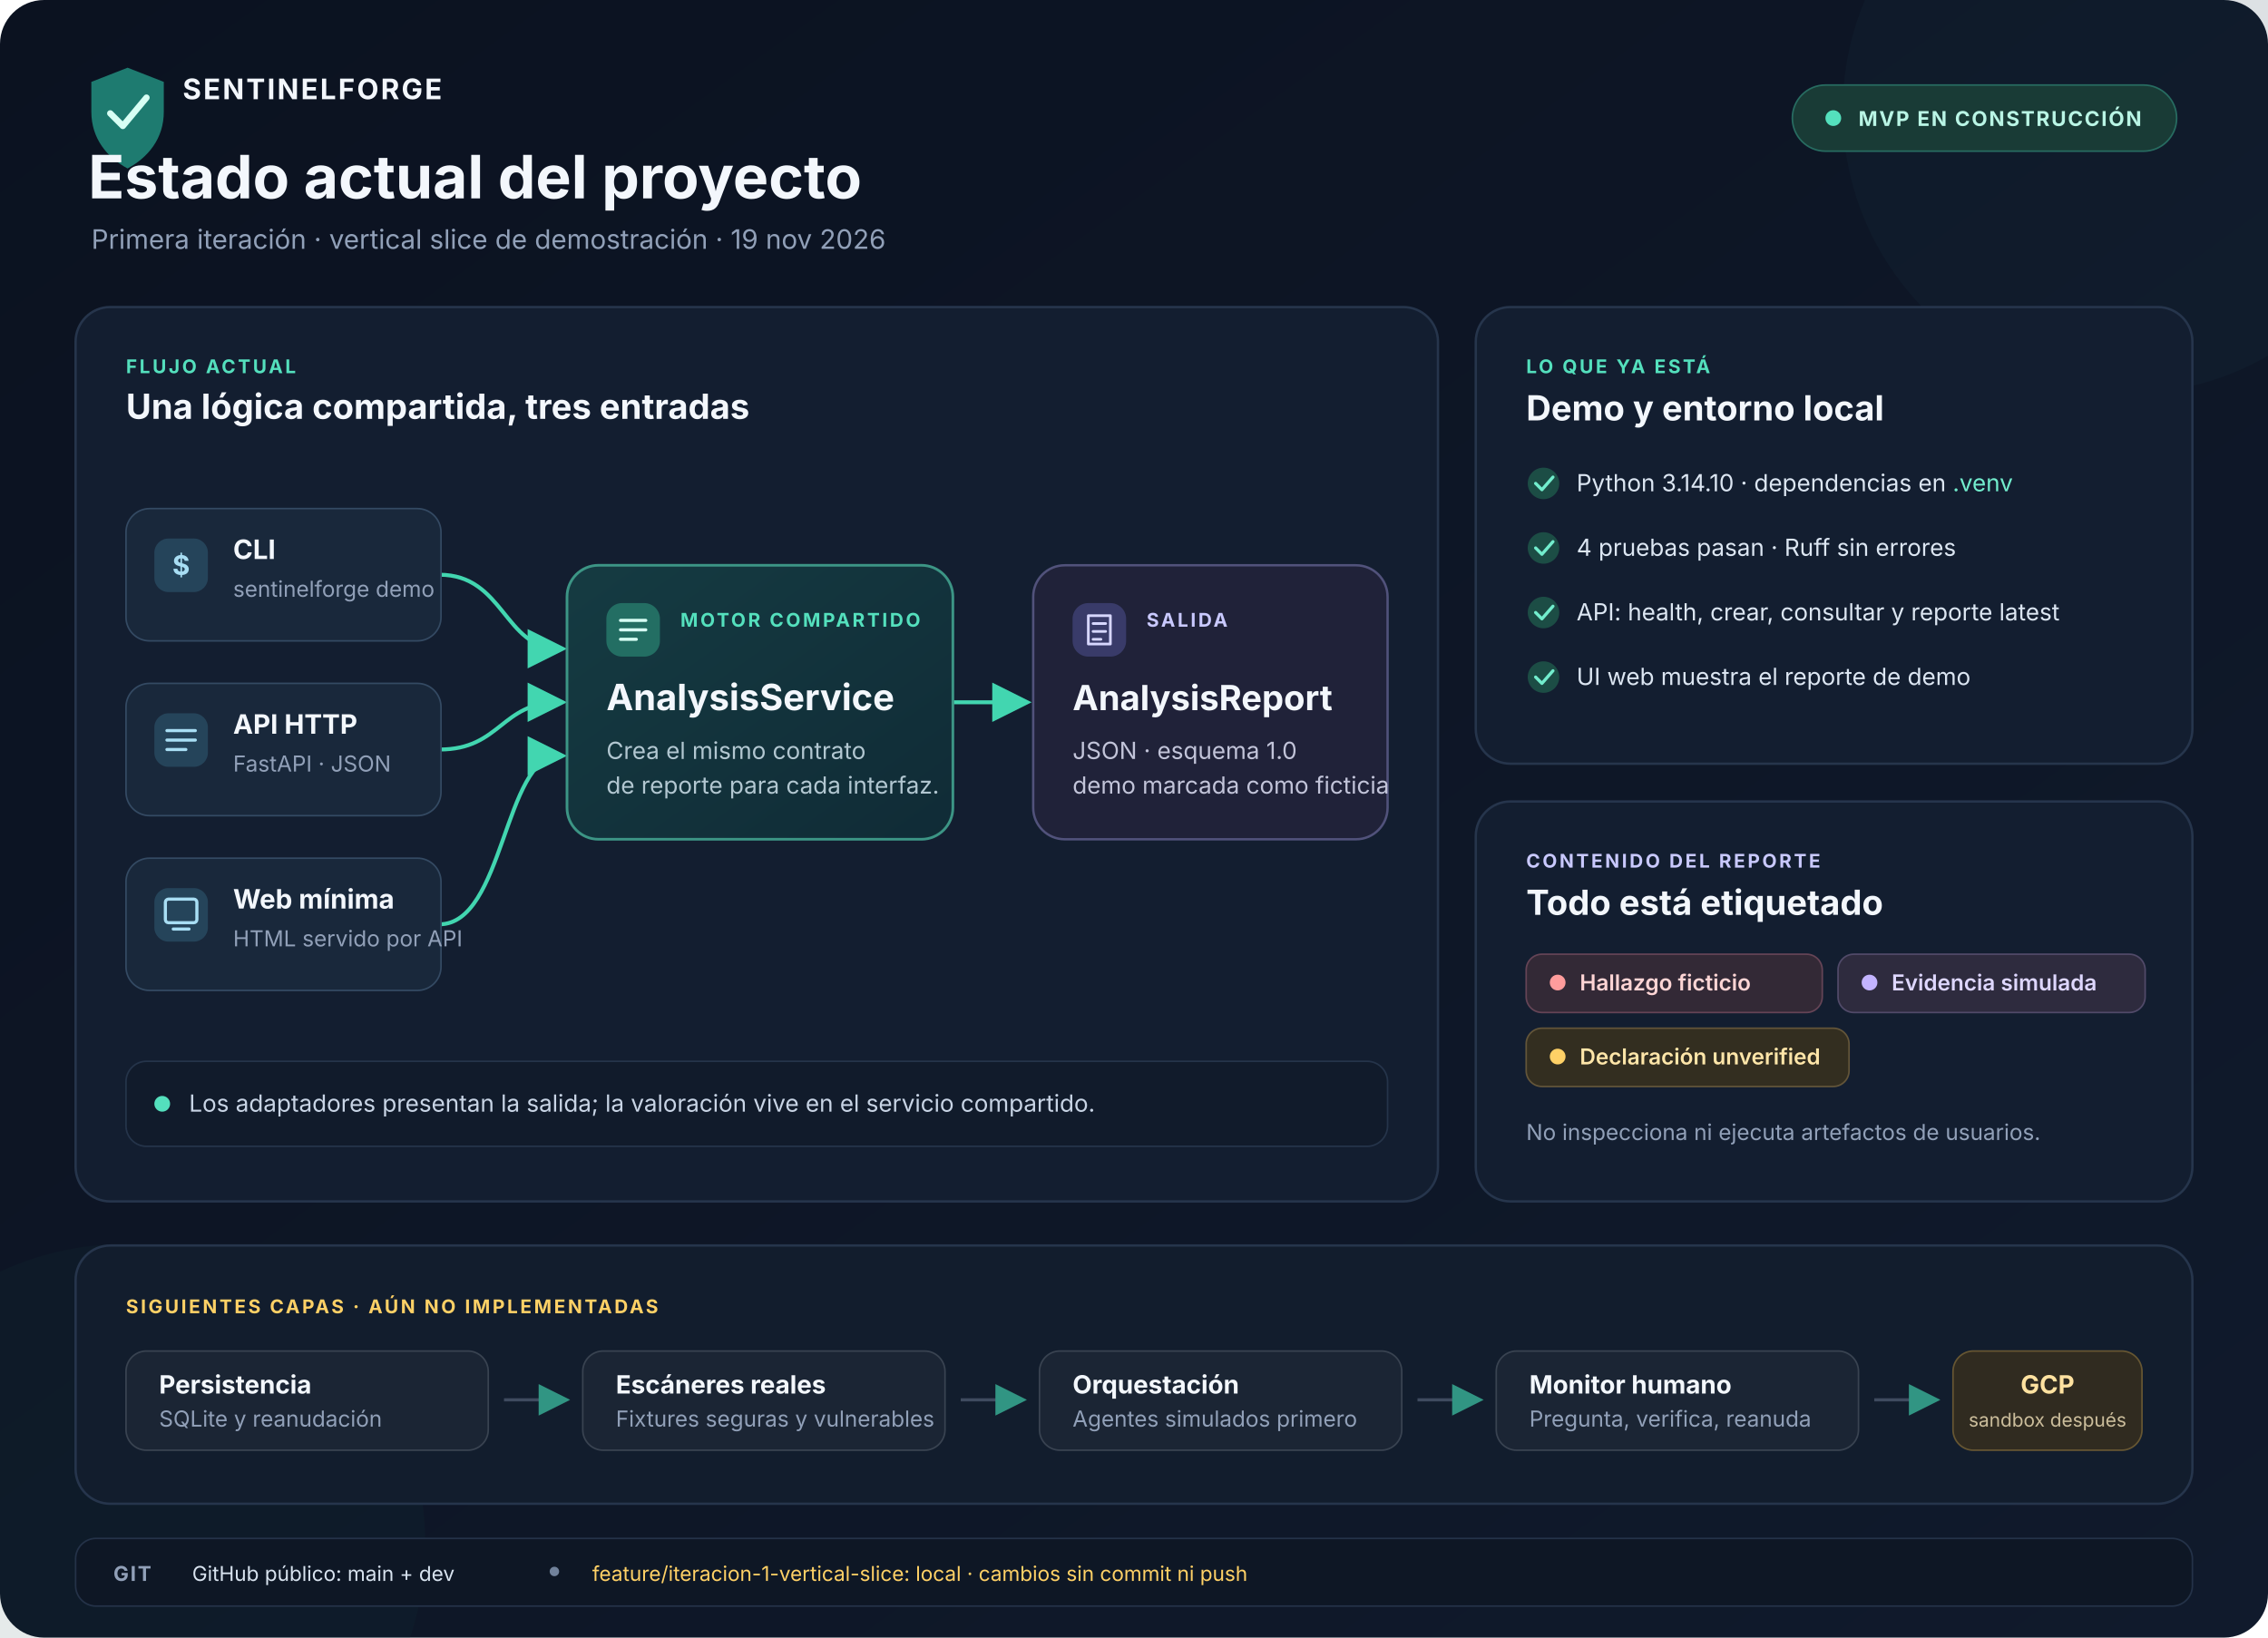
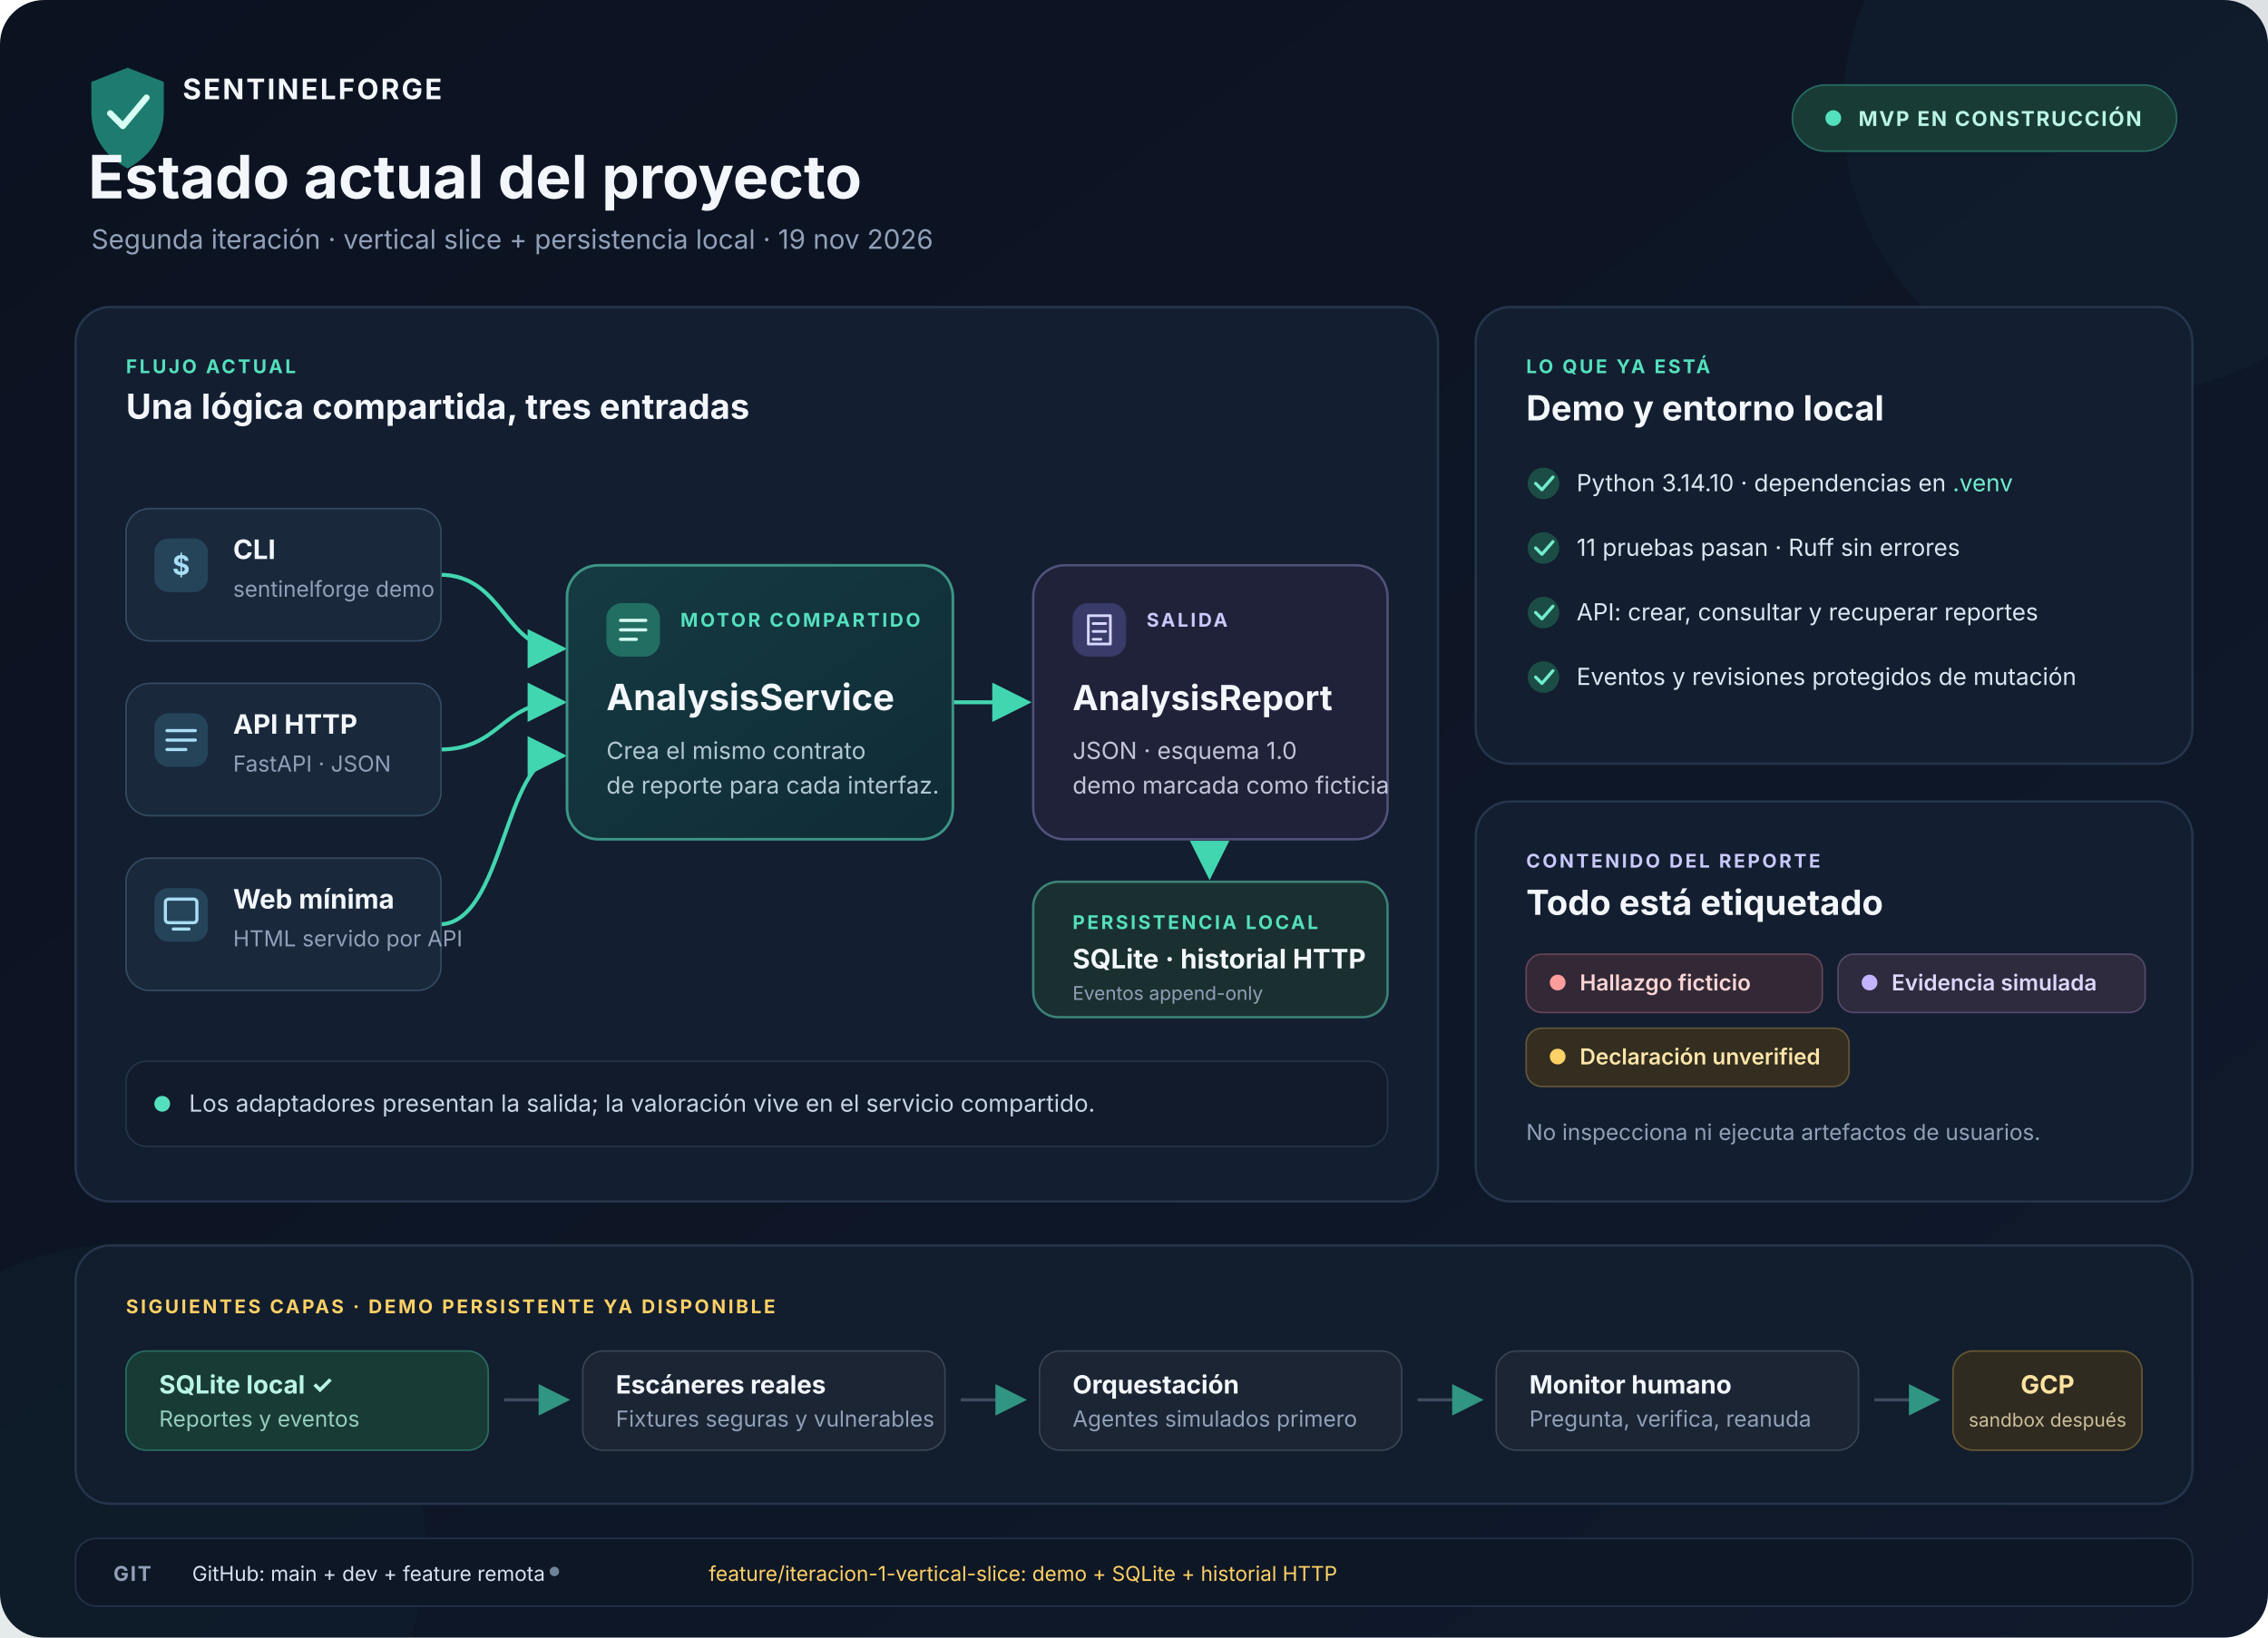
<svg xmlns="http://www.w3.org/2000/svg" width="1440" height="1040" viewBox="0 0 1440 1040" role="img" aria-labelledby="title desc">
  <defs>
    <linearGradient id="bg" x1="0" y1="0" x2="1" y2="1">
      <stop offset="0" stop-color="#0b1220" />
      <stop offset="1" stop-color="#101a2c" />
    </linearGradient>
    <linearGradient id="engine" x1="0" y1="0" x2="1" y2="1">
      <stop offset="0" stop-color="#153b42" />
      <stop offset="1" stop-color="#102b36" />
    </linearGradient>
    <marker id="arrow" markerWidth="10" markerHeight="10" refX="8" refY="5" orient="auto">
      <path d="M0 0 L10 5 L0 10 Z" fill="#42d6b0" />
    </marker>
    <style>
      text { font-family: Inter, "Segoe UI", Arial, sans-serif; }
      .muted { fill: #91a0b8; }
      .white { fill: #f3f7fc; }
      .teal { fill: #54e0bd; }
      .card { fill: #131e30; stroke: #26354c; stroke-width: 1.5; }
      .small { font-size: 14px; }
      .label { font-size: 12px; font-weight: 700; letter-spacing: 1.5px; }
      .body { font-size: 16px; }
    </style>
  </defs>
  <rect width="1440" height="1040" rx="28" fill="url(#bg)" />
  <circle cx="1350" cy="70" r="180" fill="#183747" opacity=".15" />
  <circle cx="80" cy="980" r="190" fill="#11413d" opacity=".11" />
  <g transform="translate(56 43)">
    <path d="M25 0 48 9v19c0 17-10 29-23 36C12 57 2 45 2 28V9Z" fill="#1e7b70" />
    <path d="m14 29 8 8 15-18" fill="none" stroke="#d7fff4" stroke-width="4" stroke-linecap="round" stroke-linejoin="round" />
  </g>
  <text x="116" y="63" class="white" font-size="18" font-weight="700" letter-spacing="1.3">SENTINELFORGE</text>
  <text x="56" y="126" class="white" font-size="38" font-weight="700">Estado actual del proyecto</text>
-   <text x="58" y="158" class="muted" font-size="17">Primera iteración · vertical slice de demostración · 19 nov 2026</text>
+   <text x="58" y="158" class="muted" font-size="17">Segunda iteración · vertical slice + persistencia local · 19 nov 2026</text>
  <rect x="1138" y="54" width="244" height="42" rx="21" fill="#193b36" stroke="#276c61" />
  <circle cx="1164" cy="75" r="5" fill="#54e0bd" />
  <text x="1180" y="80" fill="#b9f5e5" font-size="13" font-weight="700" letter-spacing="1">MVP EN CONSTRUCCIÓN</text>
  <rect x="48" y="195" width="865" height="568" rx="22" class="card" />
  <text x="80" y="237" class="teal label">FLUJO ACTUAL</text>
  <text x="80" y="266" class="white" font-size="22" font-weight="700">Una lógica compartida, tres entradas</text>
  <path d="M279 365 C320 365 320 412 355 412" fill="none" stroke="#42d6b0" stroke-width="2.5" marker-end="url(#arrow)" />
  <path d="M279 476 C318 476 318 446 355 446" fill="none" stroke="#42d6b0" stroke-width="2.5" marker-end="url(#arrow)" />
  <path d="M279 587 C320 587 320 480 355 480" fill="none" stroke="#42d6b0" stroke-width="2.5" marker-end="url(#arrow)" />
  <path d="M603 446 L650 446" fill="none" stroke="#42d6b0" stroke-width="2.5" marker-end="url(#arrow)" />
  <g>
    <rect x="80" y="323" width="200" height="84" rx="15" fill="#19283b" stroke="#344a63" />
    <rect x="98" y="342" width="34" height="34" rx="9" fill="#25445a" />
    <text x="115" y="365" text-anchor="middle" fill="#a8def4" font-size="17" font-weight="700">$</text>
    <text x="148" y="355" class="white" font-size="17" font-weight="700">CLI</text>
    <text x="148" y="379" class="muted small">sentinelforge demo</text>
    <rect x="80" y="434" width="200" height="84" rx="15" fill="#19283b" stroke="#344a63" />
    <rect x="98" y="453" width="34" height="34" rx="9" fill="#25445a" />
    <path d="M106 464h18M106 470h18M106 476h12" stroke="#a8def4" stroke-width="2" stroke-linecap="round" />
    <text x="148" y="466" class="white" font-size="17" font-weight="700">API HTTP</text>
    <text x="148" y="490" class="muted small">FastAPI · JSON</text>
    <rect x="80" y="545" width="200" height="84" rx="15" fill="#19283b" stroke="#344a63" />
    <rect x="98" y="564" width="34" height="34" rx="9" fill="#25445a" />
    <rect x="105" y="571" width="20" height="15" rx="2" fill="none" stroke="#a8def4" stroke-width="2" />
    <path d="M110 590h10" stroke="#a8def4" stroke-width="2" stroke-linecap="round" />
    <text x="148" y="577" class="white" font-size="17" font-weight="700">Web mínima</text>
    <text x="148" y="601" class="muted small">HTML servido por API</text>
  </g>
  <rect x="360" y="359" width="245" height="174" rx="20" fill="url(#engine)" stroke="#3c9585" stroke-width="1.7" />
  <rect x="385" y="383" width="34" height="34" rx="10" fill="#236e63" />
  <path d="M394 394h16M394 400h16M394 406h10" stroke="#d7fff4" stroke-width="2" stroke-linecap="round" />
  <text x="432" y="398" class="teal label">MOTOR COMPARTIDO</text>
  <text x="385" y="451" class="white" font-size="23" font-weight="700">AnalysisService</text>
  <text x="385" y="482" fill="#b2c7d1" font-size="15">Crea el mismo contrato</text>
  <text x="385" y="504" fill="#b2c7d1" font-size="15">de reporte para cada interfaz.</text>
  <rect x="656" y="359" width="225" height="174" rx="20" fill="#202239" stroke="#51527b" stroke-width="1.5" />
  <rect x="681" y="383" width="34" height="34" rx="10" fill="#393b69" />
  <path d="M691 391h14v18h-14zM694 396h8M694 401h8M694 406h5" fill="none" stroke="#d7d7ff" stroke-width="1.7" stroke-linecap="round" stroke-linejoin="round" />
  <text x="728" y="398" fill="#c9c9ff" class="label">SALIDA</text>
  <text x="681" y="451" class="white" font-size="22" font-weight="700">AnalysisReport</text>
  <text x="681" y="482" fill="#c2c4d9" font-size="15">JSON · esquema 1.0</text>
  <text x="681" y="504" fill="#c2c4d9" font-size="15">demo marcada como ficticia</text>
+   <path d="M768 536 L768 554" fill="none" stroke="#42d6b0" stroke-width="2.5" marker-end="url(#arrow)" />
+   <rect x="656" y="560" width="225" height="86" rx="16" fill="#1a3030" stroke="#3b8277" stroke-width="1.5" />
+   <text x="681" y="590" class="teal label">PERSISTENCIA LOCAL</text>
+   <text x="681" y="615" class="white" font-size="17" font-weight="700">SQLite · historial HTTP</text>
+   <text x="681" y="635" class="muted" font-size="12">Eventos append-only</text>
  <rect x="80" y="674" width="801" height="54" rx="13" fill="#111b2b" stroke="#25344a" />
  <circle cx="103" cy="701" r="5" fill="#54e0bd" />
  <text x="120" y="706" fill="#c8d4e5" font-size="15">Los adaptadores presentan la salida; la valoración vive en el servicio compartido.</text>
  <rect x="937" y="195" width="455" height="290" rx="22" class="card" />
  <text x="969" y="237" class="teal label">LO QUE YA ESTÁ</text>
  <text x="969" y="267" class="white" font-size="22" font-weight="700">Demo y entorno local</text>
  <g font-size="15">
    <circle cx="980" cy="307" r="10" fill="#1c4d45" />
    <path d="m975 307 4 4 7-8" fill="none" stroke="#72edcd" stroke-width="2" stroke-linecap="round" stroke-linejoin="round" />
    <text x="1001" y="312" fill="#dce6f2">Python 3.14.10 · dependencias en <tspan fill="#72edcd">.venv</tspan>
    </text>
    <circle cx="980" cy="348" r="10" fill="#1c4d45" />
    <path d="m975 348 4 4 7-8" fill="none" stroke="#72edcd" stroke-width="2" stroke-linecap="round" stroke-linejoin="round" />
-     <text x="1001" y="353" fill="#dce6f2">4 pruebas pasan · Ruff sin errores</text>
+     <text x="1001" y="353" fill="#dce6f2">11 pruebas pasan · Ruff sin errores</text>
    <circle cx="980" cy="389" r="10" fill="#1c4d45" />
    <path d="m975 389 4 4 7-8" fill="none" stroke="#72edcd" stroke-width="2" stroke-linecap="round" stroke-linejoin="round" />
-     <text x="1001" y="394" fill="#dce6f2">API: health, crear, consultar y reporte latest</text>
+     <text x="1001" y="394" fill="#dce6f2">API: crear, consultar y recuperar reportes</text>
    <circle cx="980" cy="430" r="10" fill="#1c4d45" />
    <path d="m975 430 4 4 7-8" fill="none" stroke="#72edcd" stroke-width="2" stroke-linecap="round" stroke-linejoin="round" />
-     <text x="1001" y="435" fill="#dce6f2">UI web muestra el reporte de demo</text>
+     <text x="1001" y="435" fill="#dce6f2">Eventos y revisiones protegidos de mutación</text>
  </g>
  <rect x="937" y="509" width="455" height="254" rx="22" class="card" />
  <text x="969" y="551" fill="#c9c9ff" class="label">CONTENIDO DEL REPORTE</text>
  <text x="969" y="581" class="white" font-size="22" font-weight="700">Todo está etiquetado</text>
  <rect x="969" y="606" width="188" height="37" rx="10" fill="#332936" stroke="#654456" />
  <circle cx="989" cy="624" r="5" fill="#ff9c9c" />
  <text x="1003" y="629" fill="#ffd5d5" font-size="14" font-weight="600">Hallazgo ficticio</text>
  <rect x="1167" y="606" width="195" height="37" rx="10" fill="#2e2b3e" stroke="#514a69" />
  <circle cx="1187" cy="624" r="5" fill="#c3b4ff" />
  <text x="1201" y="629" fill="#ded7ff" font-size="14" font-weight="600">Evidencia simulada</text>
  <rect x="969" y="653" width="205" height="37" rx="10" fill="#332e20" stroke="#635539" />
  <circle cx="989" cy="671" r="5" fill="#ffd166" />
  <text x="1003" y="676" fill="#ffe6a9" font-size="14" font-weight="600">Declaración unverified</text>
  <text x="969" y="724" class="muted" font-size="14">No inspecciona ni ejecuta artefactos de usuarios.</text>
  <rect x="48" y="791" width="1344" height="164" rx="22" fill="#121d2d" stroke="#26354c" stroke-width="1.5" />
-   <text x="80" y="834" fill="#ffd166" class="label">SIGUIENTES CAPAS · AÚN NO IMPLEMENTADAS</text>
+   <text x="80" y="834" fill="#ffd166" class="label">SIGUIENTES CAPAS · DEMO PERSISTENTE YA DISPONIBLE</text>
  <g>
-     <rect x="80" y="858" width="230" height="63" rx="13" fill="#1b2534" stroke="#394351" />
-     <text x="101" y="885" class="white" font-size="16" font-weight="700">Persistencia</text>
-     <text x="101" y="906" class="muted small">SQLite y reanudación</text>
+     <rect x="80" y="858" width="230" height="63" rx="13" fill="#193b36" stroke="#276c61" />
+     <text x="101" y="885" fill="#b9f5e5" font-size="16" font-weight="700">SQLite local ✓</text>
+     <text x="101" y="906" fill="#95cdbd" class="small">Reportes y eventos</text>
    <path d="M320 889h38" stroke="#58647a" stroke-width="2" marker-end="url(#arrow)" opacity=".65" />
    <rect x="370" y="858" width="230" height="63" rx="13" fill="#1b2534" stroke="#394351" />
    <text x="391" y="885" class="white" font-size="16" font-weight="700">Escáneres reales</text>
    <text x="391" y="906" class="muted small">Fixtures seguras y vulnerables</text>
    <path d="M610 889h38" stroke="#58647a" stroke-width="2" marker-end="url(#arrow)" opacity=".65" />
    <rect x="660" y="858" width="230" height="63" rx="13" fill="#1b2534" stroke="#394351" />
    <text x="681" y="885" class="white" font-size="16" font-weight="700">Orquestación</text>
    <text x="681" y="906" class="muted small">Agentes simulados primero</text>
    <path d="M900 889h38" stroke="#58647a" stroke-width="2" marker-end="url(#arrow)" opacity=".65" />
    <rect x="950" y="858" width="230" height="63" rx="13" fill="#1b2534" stroke="#394351" />
    <text x="971" y="885" class="white" font-size="16" font-weight="700">Monitor humano</text>
    <text x="971" y="906" class="muted small">Pregunta, verifica, reanuda</text>
    <path d="M1190 889h38" stroke="#58647a" stroke-width="2" marker-end="url(#arrow)" opacity=".65" />
    <rect x="1240" y="858" width="120" height="63" rx="13" fill="#302b20" stroke="#665632" />
    <text x="1300" y="885" text-anchor="middle" fill="#ffe2a0" font-size="16" font-weight="700">GCP</text>
    <text x="1300" y="906" text-anchor="middle" fill="#cbbd9b" font-size="12">sandbox después</text>
  </g>
  <rect x="48" y="977" width="1344" height="43" rx="13" fill="#0e1725" stroke="#243248" />
  <text x="72" y="1004" class="muted" font-size="13" font-weight="700" letter-spacing="1">GIT</text>
-   <text x="122" y="1004" fill="#d8e3ef" font-size="13">GitHub público: main + dev</text>
+   <text x="122" y="1004" fill="#d8e3ef" font-size="13">GitHub: main + dev + feature remota</text>
  <circle cx="352" cy="998" r="3" fill="#71829b" />
-   <text x="376" y="1004" fill="#ffd166" font-size="13">feature/iteracion-1-vertical-slice: local · cambios sin commit ni push</text>
+   <text x="450" y="1004" fill="#ffd166" font-size="13">feature/iteracion-1-vertical-slice: demo + SQLite + historial HTTP</text>
</svg>
